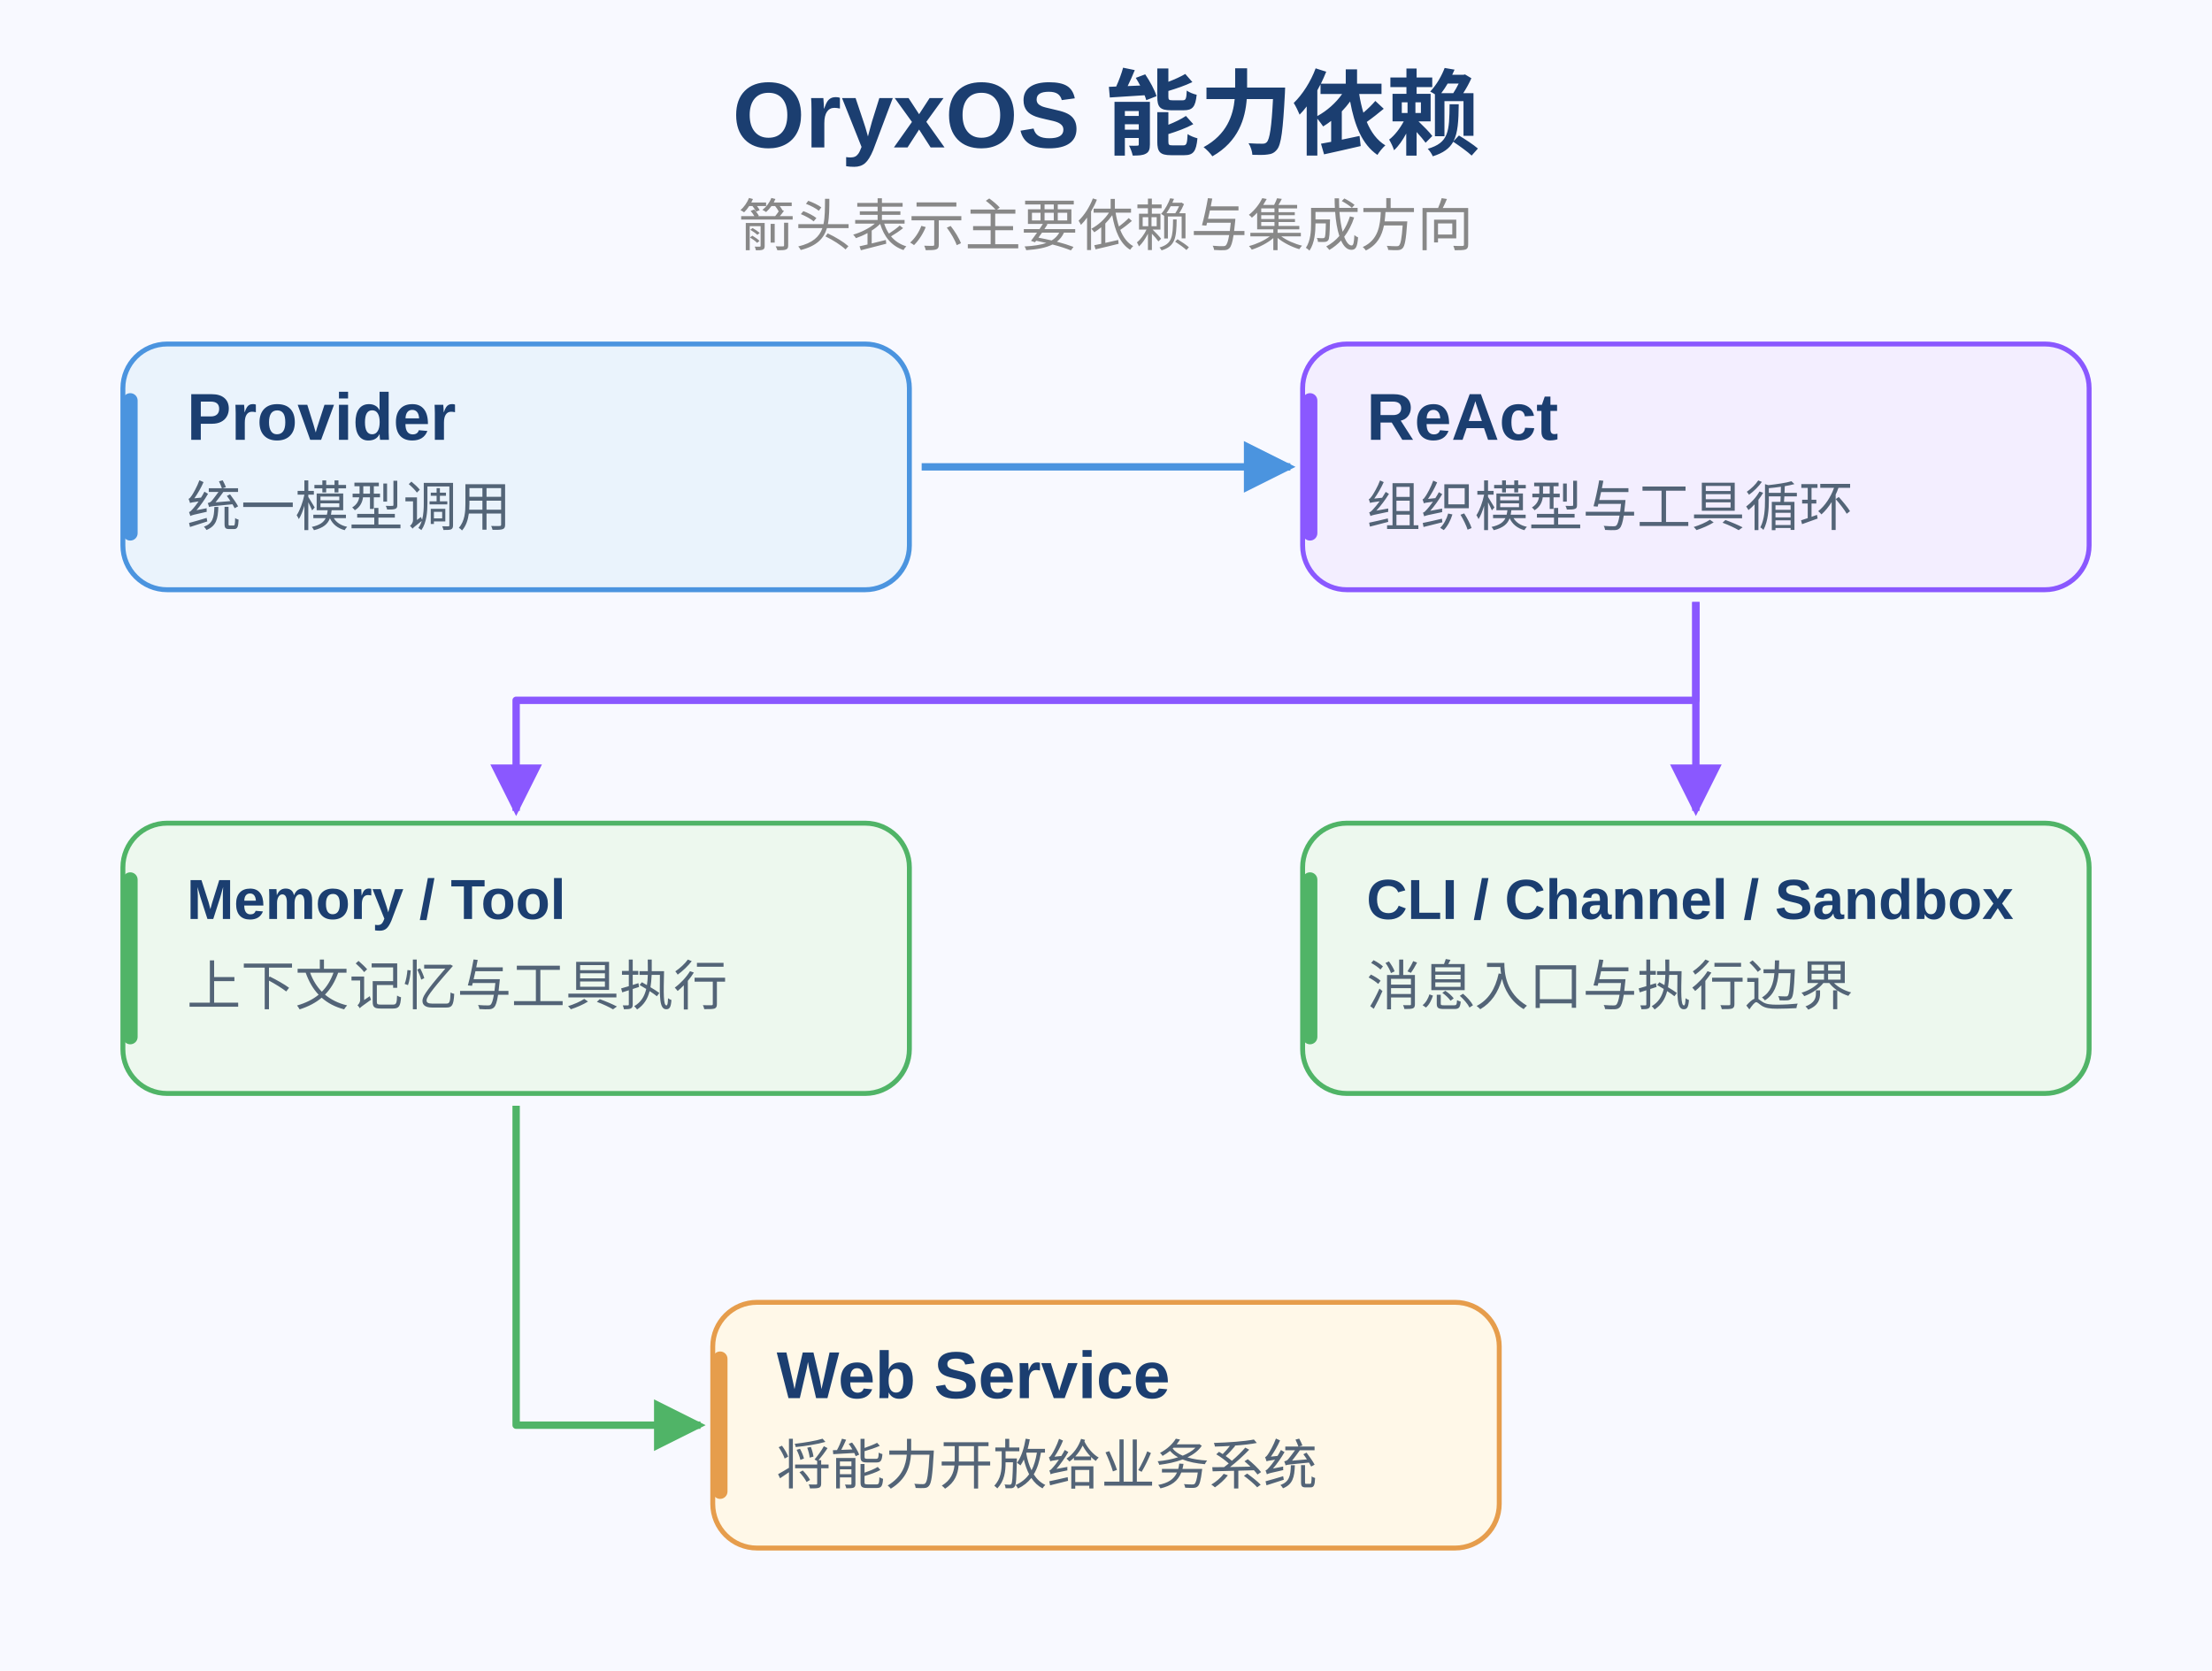
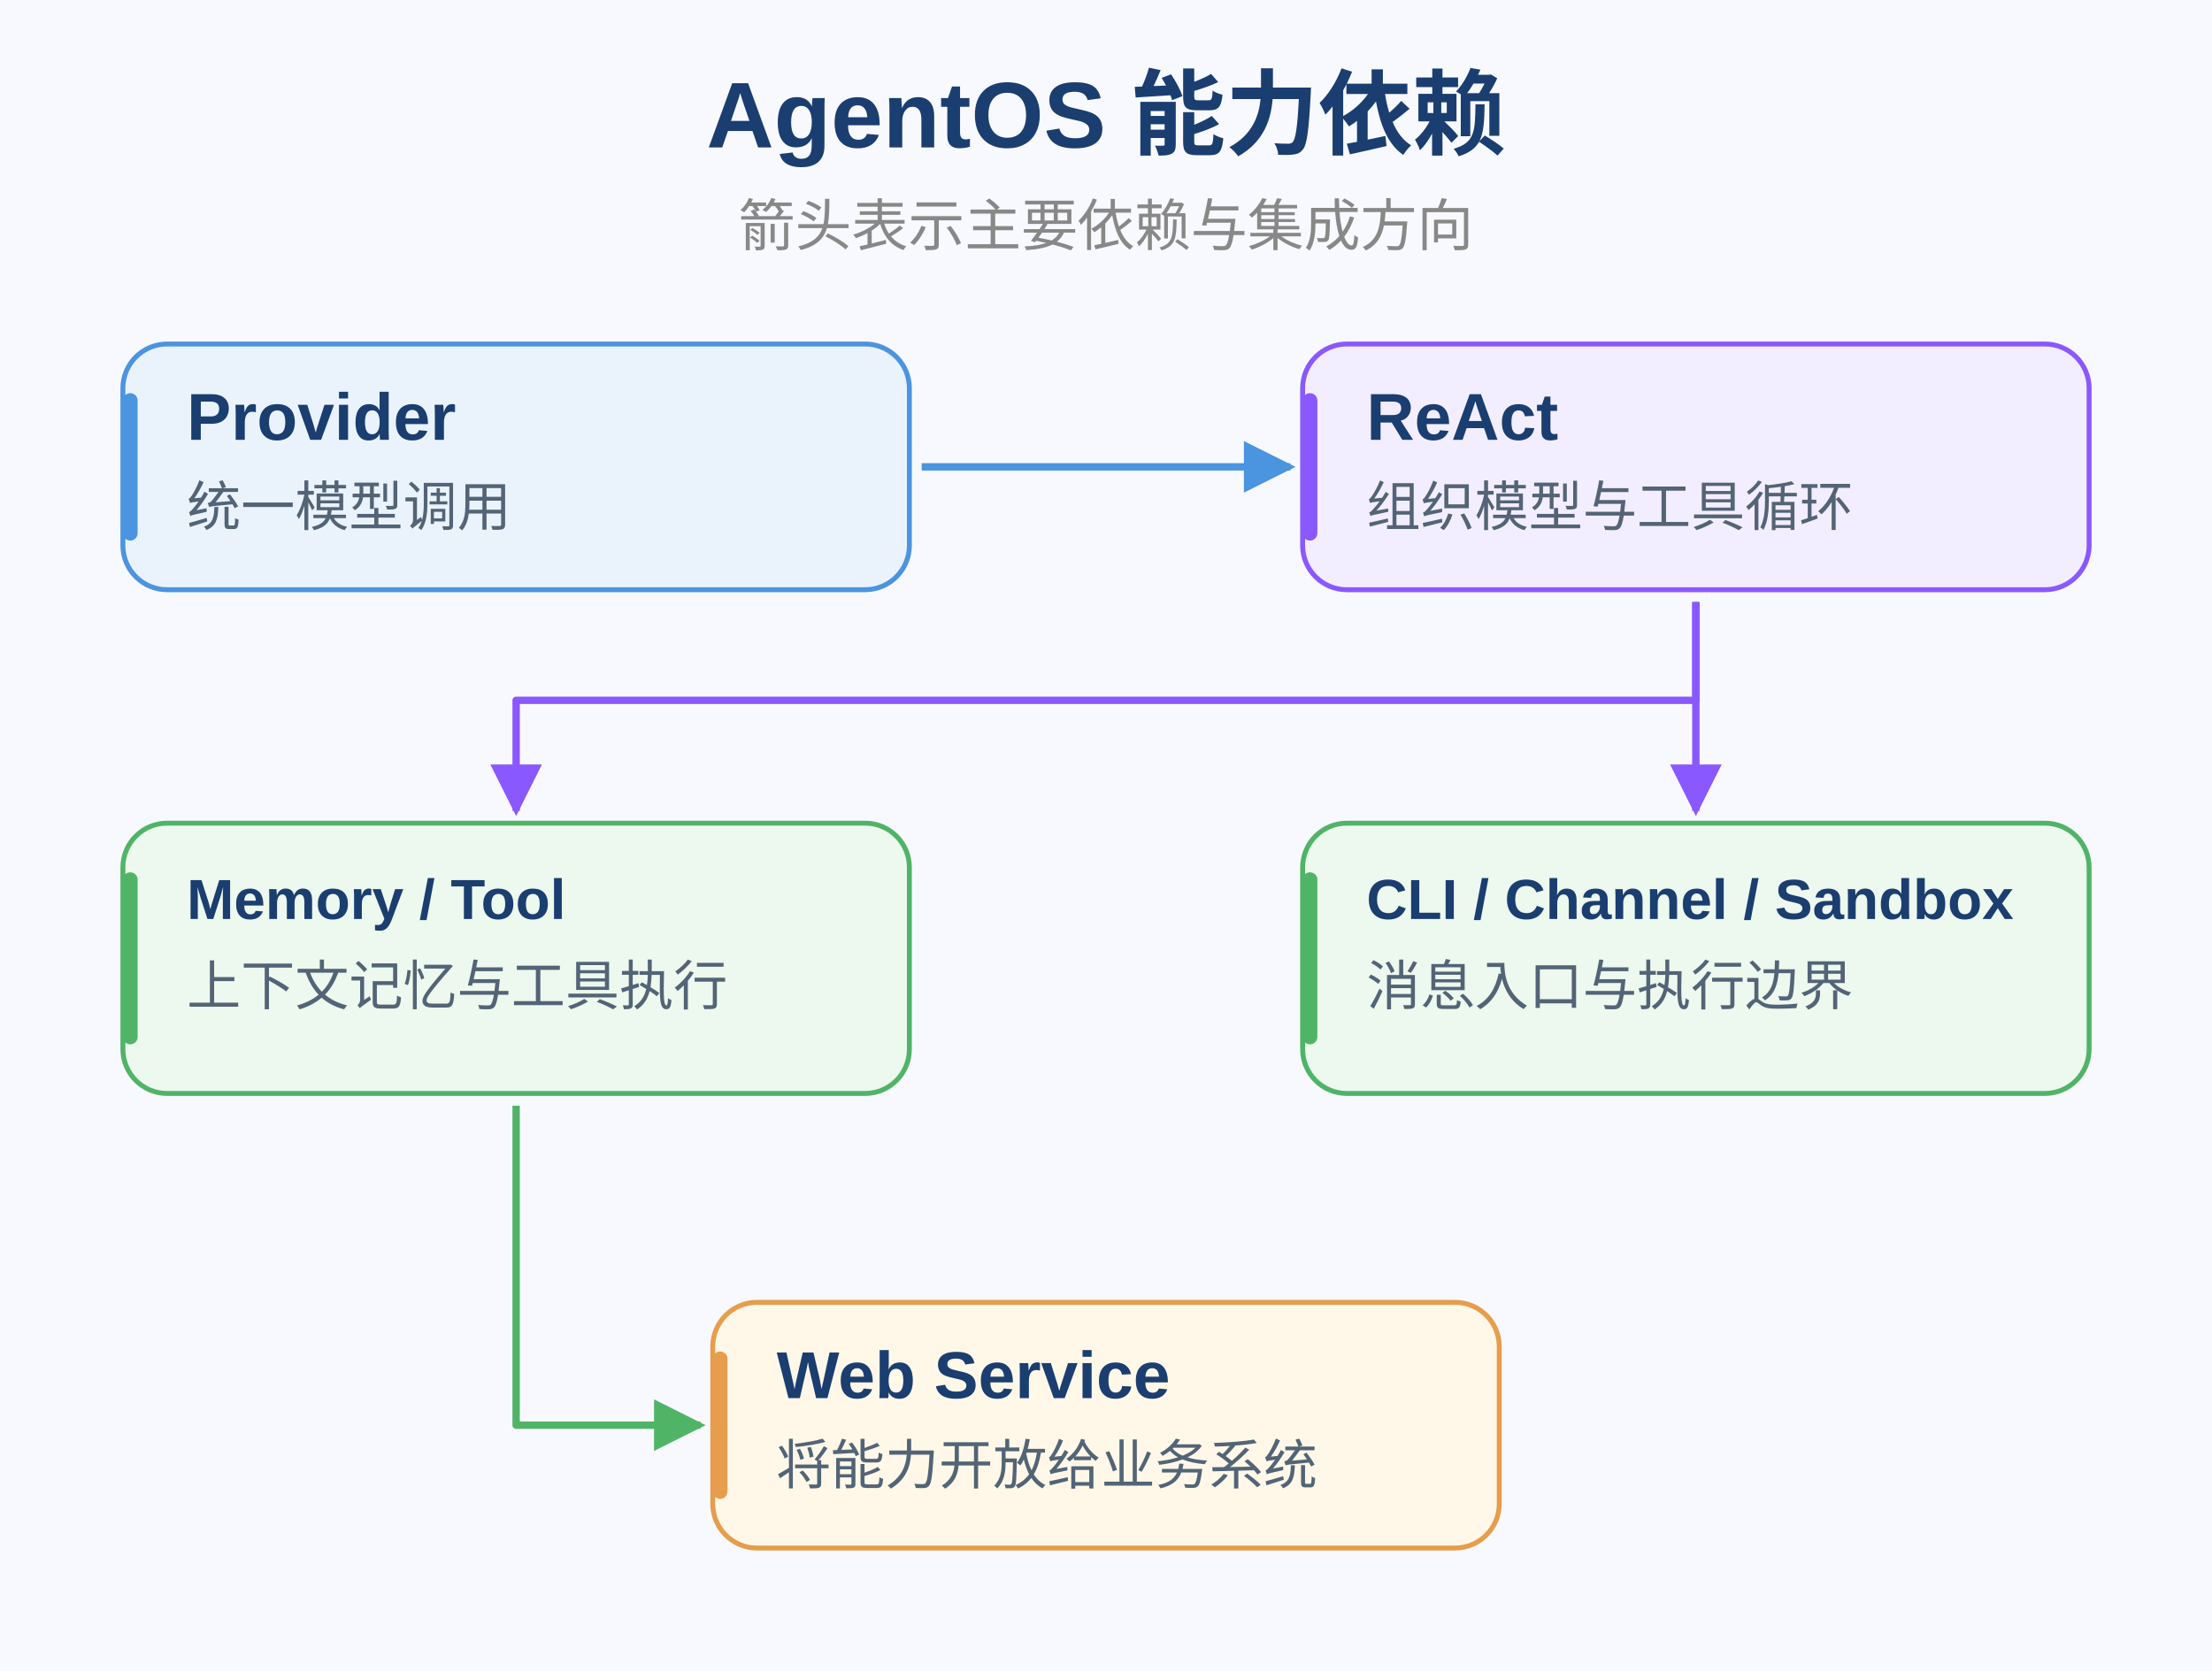
<svg xmlns="http://www.w3.org/2000/svg" width="900" height="680" viewBox="0 0 900 680" role="img" aria-labelledby="title desc">
  <defs>
    <marker id="arrow" viewBox="0 0 10 10" refX="9" refY="5" markerWidth="7" markerHeight="7" orient="auto-start-reverse">
      <path d="M 0 0 L 10 5 L 0 10 z" fill="context-stroke" />
    </marker>
  </defs>
  <g font-family="Arial, PingFang SC, Microsoft YaHei, sans-serif">
    <rect x="0" y="0" width="900" height="680" rx="0" fill="#f8f9ff" stroke="none" stroke-width="0" />
-     <text x="450.0" y="60" xml:space="preserve" font-size="38" fill="#1b3e70" text-anchor="middle" font-weight="700">OryxOS 能力依赖</text>
+     <text x="450.0" y="60" xml:space="preserve" font-size="38" fill="#1b3e70" text-anchor="middle" font-weight="700">AgentOS 能力依赖</text>
    <text x="450.0" y="100" xml:space="preserve" font-size="23" fill="#888888" text-anchor="middle" font-weight="400">箭头表示主要依赖与集成方向</text>
    <rect x="50" y="140" width="320" height="100" rx="18" fill="#eaf3fc" stroke="#4b94df" stroke-width="2" />
    <rect x="50" y="160" width="6" height="60" rx="3" fill="#4b94df" stroke="none" stroke-width="0" />
    <text x="76" y="179" xml:space="preserve" font-size="27" fill="#1b3e70" text-anchor="start" font-weight="700">Provider</text>
    <text x="76" y="214" xml:space="preserve" font-size="22" fill="#536477" text-anchor="start" font-weight="400">统一模型调用</text>
    <rect x="530" y="140" width="320" height="100" rx="18" fill="#f3eeff" stroke="#8a58ff" stroke-width="2" />
    <rect x="530" y="160" width="6" height="60" rx="3" fill="#8a58ff" stroke="none" stroke-width="0" />
    <text x="556" y="179" xml:space="preserve" font-size="27" fill="#1b3e70" text-anchor="start" font-weight="700">ReAct</text>
    <text x="556" y="214" xml:space="preserve" font-size="22" fill="#536477" text-anchor="start" font-weight="400">组织模型与工具循环</text>
    <path d="M 375,190 L 525,190" fill="none" stroke="#4b94df" stroke-width="3" stroke-linejoin="round" marker-end="url(#arrow)" />
    <rect x="50" y="335" width="320" height="110" rx="18" fill="#edf8ee" stroke="#50b467" stroke-width="2" />
    <rect x="50" y="355" width="6" height="70" rx="3" fill="#50b467" stroke="none" stroke-width="0" />
    <text x="76" y="374" xml:space="preserve" font-size="23" fill="#1b3e70" text-anchor="start" font-weight="700">Memory / Tool</text>
    <text x="76" y="409" xml:space="preserve" font-size="22" fill="#536477" text-anchor="start" font-weight="400">上下文记忆与工具执行</text>
    <rect x="530" y="335" width="320" height="110" rx="18" fill="#edf8ee" stroke="#50b467" stroke-width="2" />
    <rect x="530" y="355" width="6" height="70" rx="3" fill="#50b467" stroke="none" stroke-width="0" />
    <text x="556" y="374" xml:space="preserve" font-size="23" fill="#1b3e70" text-anchor="start" font-weight="700">CLI / Channel / Sandbox</text>
    <text x="556" y="409" xml:space="preserve" font-size="22" fill="#536477" text-anchor="start" font-weight="400">消息入口与执行边界</text>
    <path d="M 690,245 L 690,285 L 210,285 L 210,330" fill="none" stroke="#8a58ff" stroke-width="3" stroke-linejoin="round" marker-end="url(#arrow)" />
    <path d="M 690,245 L 690,330" fill="none" stroke="#8a58ff" stroke-width="3" stroke-linejoin="round" marker-end="url(#arrow)" />
    <rect x="290" y="530" width="320" height="100" rx="18" fill="#fff8e8" stroke="#e69d4c" stroke-width="2" />
    <rect x="290" y="550" width="6" height="60" rx="3" fill="#e69d4c" stroke="none" stroke-width="0" />
    <text x="316" y="569" xml:space="preserve" font-size="27" fill="#1b3e70" text-anchor="start" font-weight="700">Web Service</text>
    <text x="316" y="604" xml:space="preserve" font-size="22" fill="#536477" text-anchor="start" font-weight="400">将能力开放给业务系统</text>
    <path d="M 210,450 L 210,580 L 285,580" fill="none" stroke="#50b467" stroke-width="3" stroke-linejoin="round" marker-end="url(#arrow)" />
  </g>
</svg>
